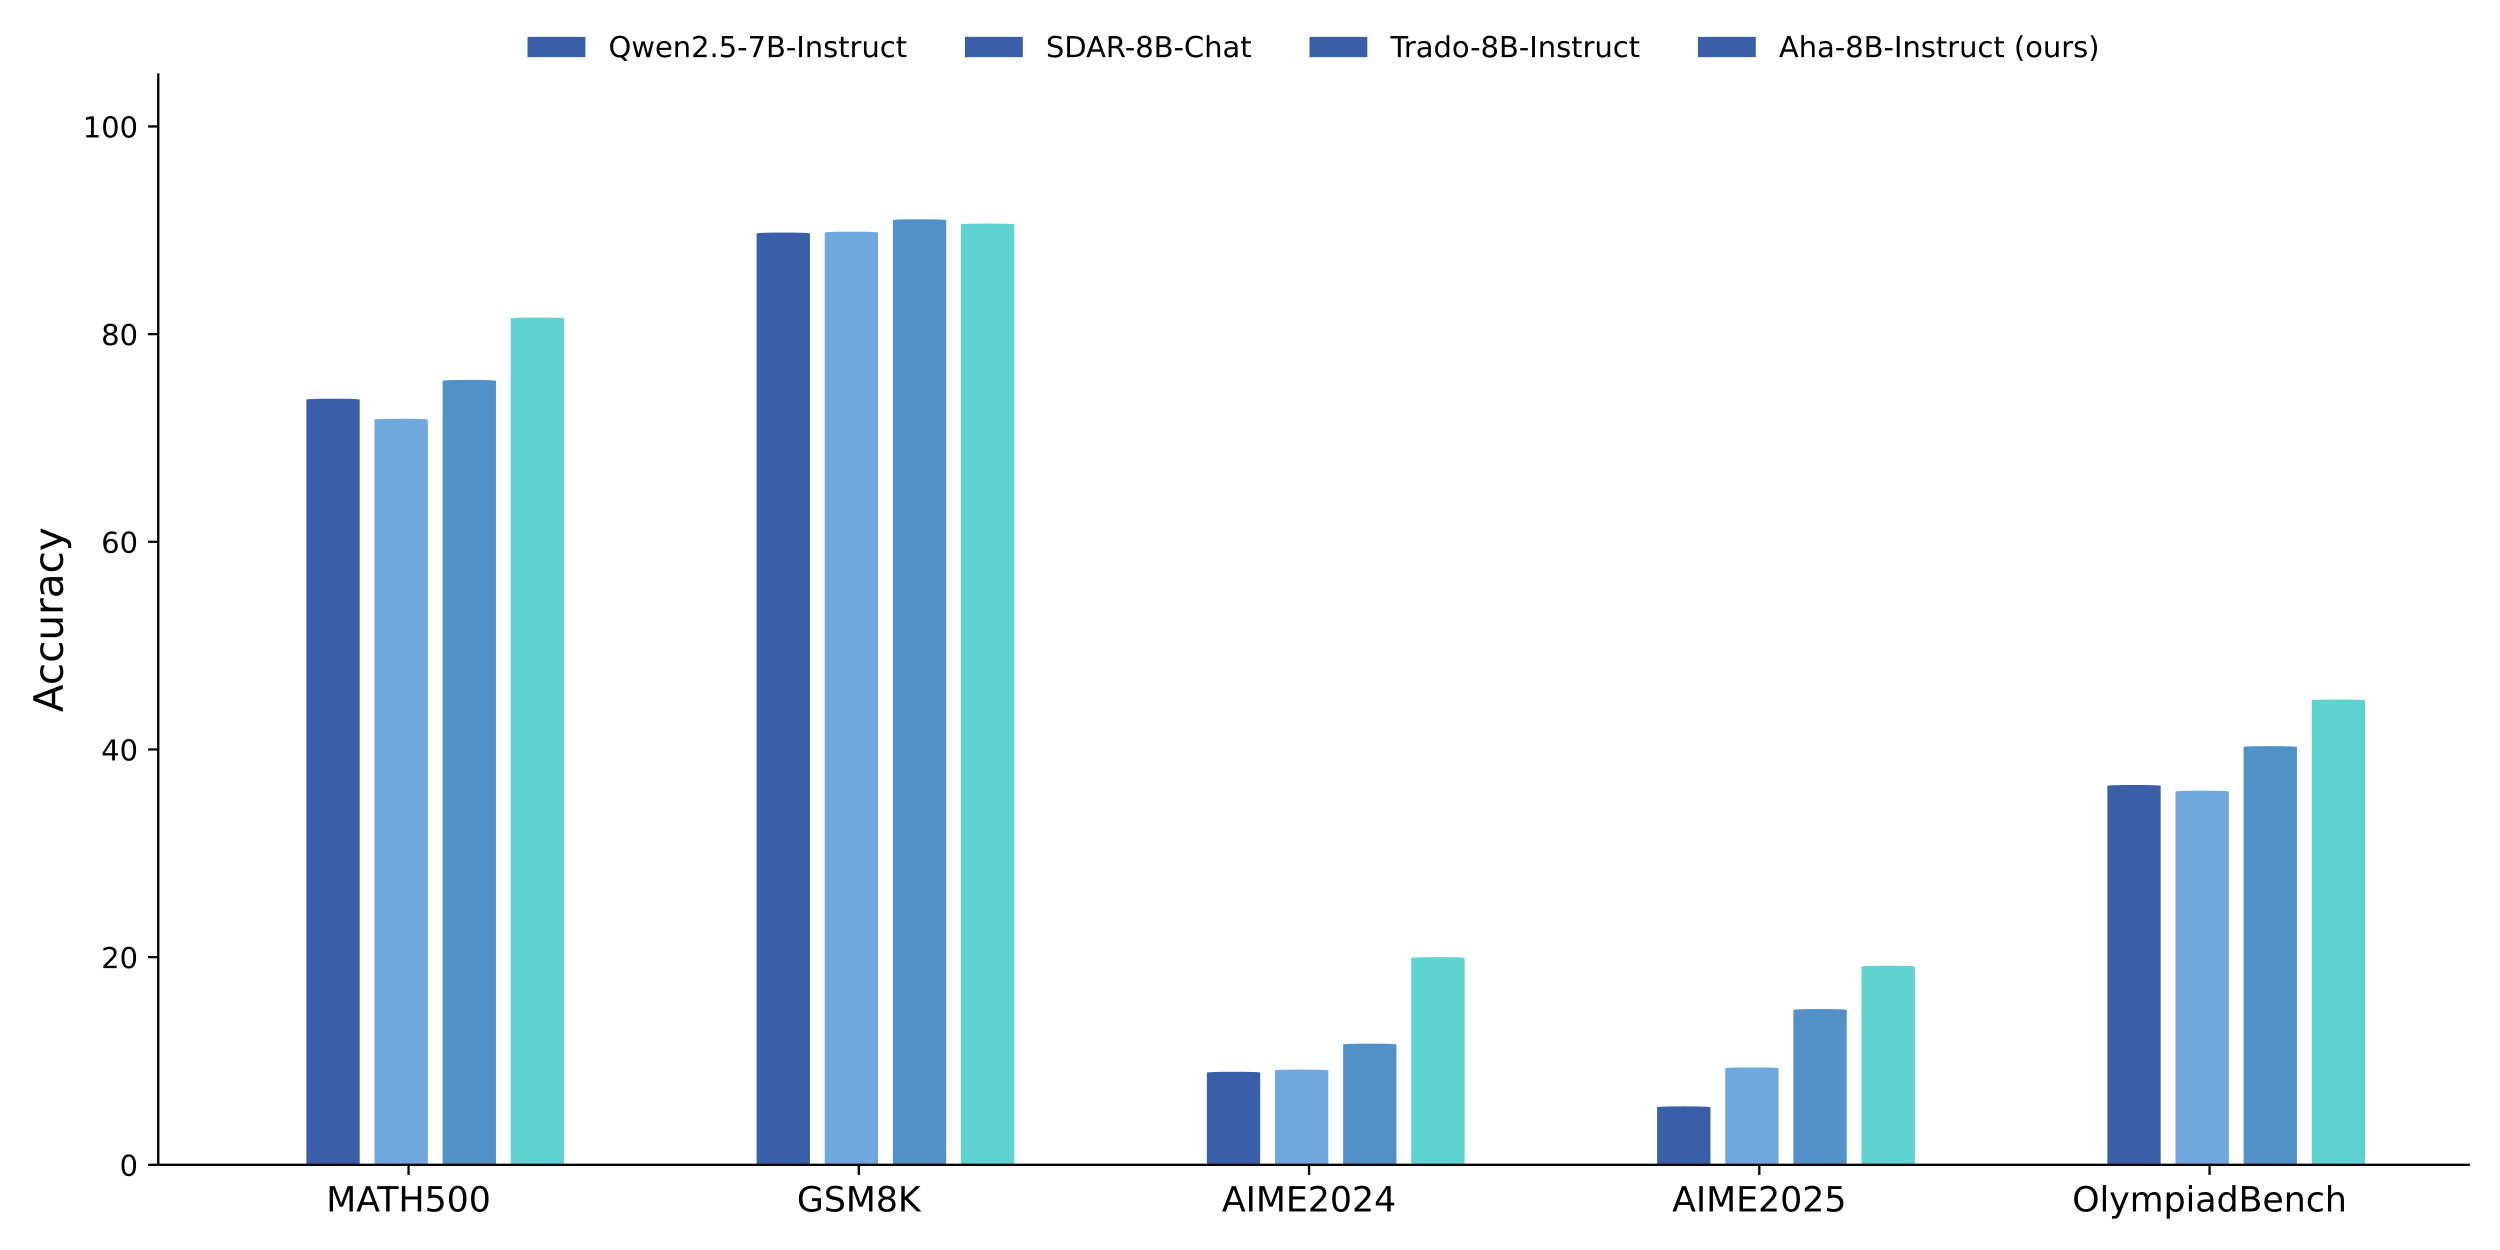
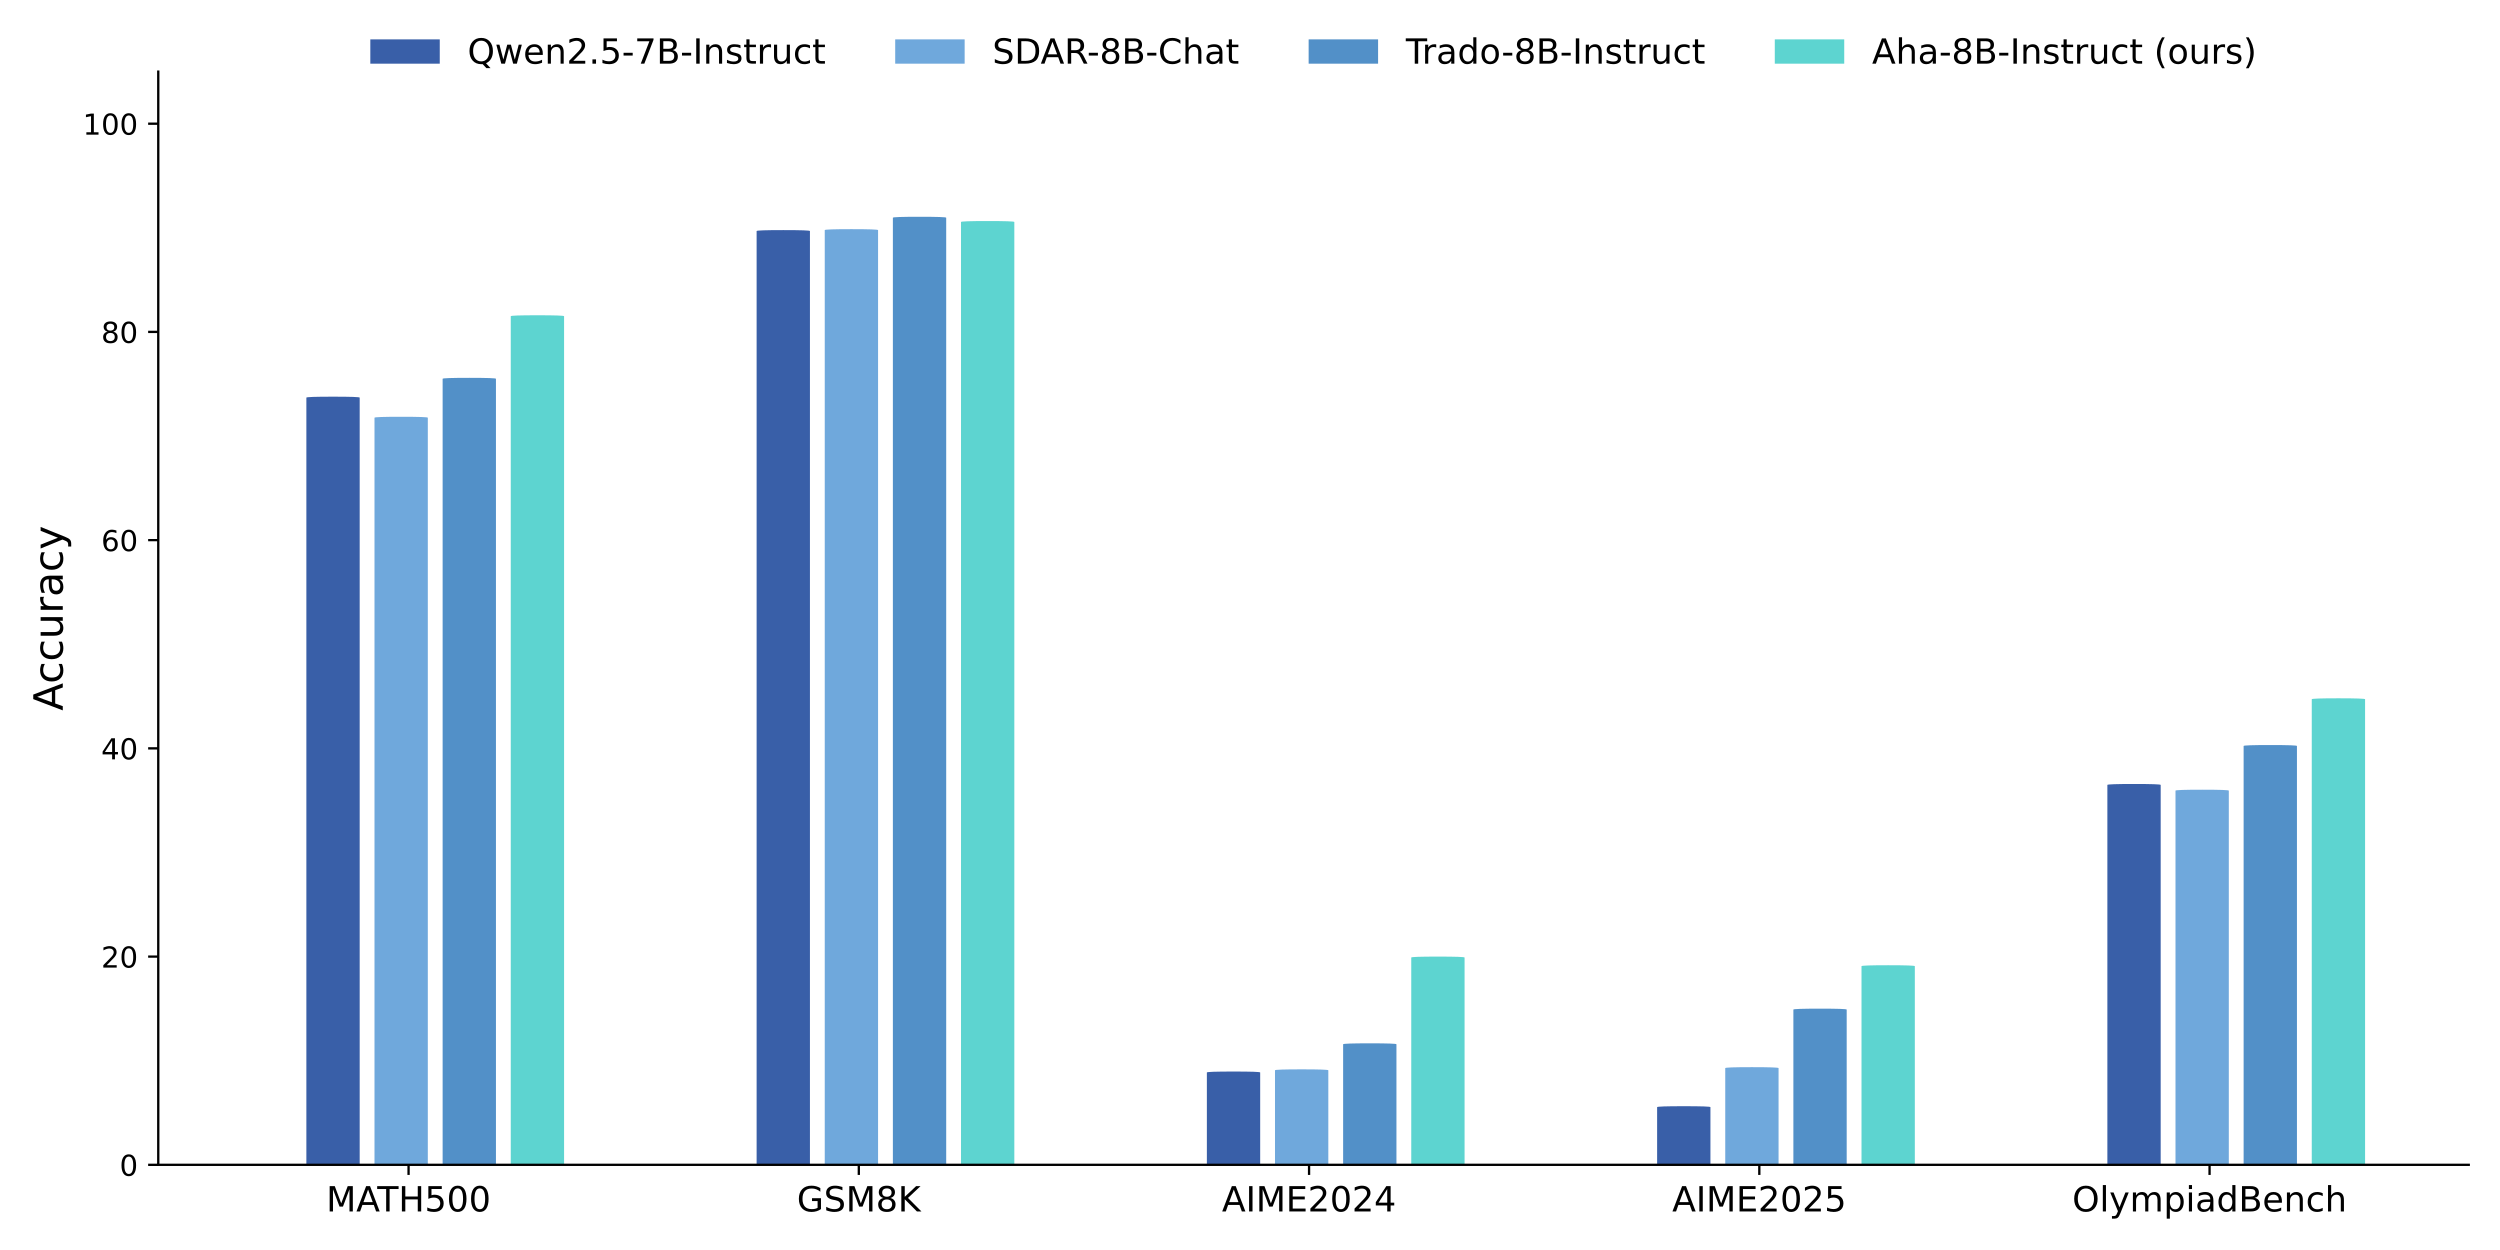
<svg xmlns="http://www.w3.org/2000/svg" xmlns:xlink="http://www.w3.org/1999/xlink" width="864pt" height="432pt" viewBox="0 0 864 432" version="1.1">
  <defs>
    <style type="text/css">*{stroke-linejoin: round; stroke-linecap: butt}</style>
  </defs>
  <g id="figure_1">
    <g id="patch_1">
      <path d="M 0 432  L 864 432  L 864 0  L 0 0  z " style="fill: #ffffff" />
    </g>
    <g id="axes_1">
      <g id="patch_2">
-         <path d="M 54.695 402.56  L 853.2 402.56  L 853.2 25.758  L 54.695 25.758  z " style="fill: #ffffff" />
+         <path d="M 54.695 402.56  L 853.2 402.56  L 853.2 24.758  L 54.695 24.758  z " style="fill: #ffffff" />
      </g>
      <g id="patch_3">
-         <path d="M 105.881 402.56  L 105.881 138.117  Q 105.881 137.794 115.095 137.794  L 115.095 137.794  Q 124.308 137.794 124.308 138.117  L 124.308 402.56  z " clip-path="url(#p3f0c83e31f)" style="fill: #395fa8" />
+         <path d="M 105.881 402.56  L 105.881 137.415  Q 105.881 137.091 115.095 137.091  L 115.095 137.091  Q 124.308 137.091 124.308 137.415  L 124.308 402.56  z " clip-path="url(#pd9183933c1)" style="fill: #395fa8" />
      </g>
      <g id="patch_4">
-         <path d="M 261.487 402.56  L 261.487 80.7  Q 261.487 80.377 270.701 80.377  L 270.701 80.377  Q 279.914 80.377 279.914 80.7  L 279.914 402.56  z " clip-path="url(#p3f0c83e31f)" style="fill: #395fa8" />
+         <path d="M 261.487 402.56  L 261.487 79.845  Q 261.487 79.522 270.701 79.522  L 270.701 79.522  Q 279.914 79.522 279.914 79.845  L 279.914 402.56  z " clip-path="url(#pd9183933c1)" style="fill: #395fa8" />
      </g>
      <g id="patch_5">
-         <path d="M 417.093 402.56  L 417.093 370.729  Q 417.093 370.406 426.307 370.406  L 426.307 370.406  Q 435.52 370.406 435.52 370.729  L 435.52 402.56  z " clip-path="url(#p3f0c83e31f)" style="fill: #395fa8" />
+         <path d="M 417.093 402.56  L 417.093 370.645  Q 417.093 370.321 426.307 370.321  L 426.307 370.321  Q 435.52 370.321 435.52 370.645  L 435.52 402.56  z " clip-path="url(#pd9183933c1)" style="fill: #395fa8" />
      </g>
      <g id="patch_6">
-         <path d="M 572.7 402.56  L 572.7 382.679  Q 572.7 382.356 581.913 382.356  L 581.913 382.356  Q 591.127 382.356 591.127 382.679  L 591.127 402.56  z " clip-path="url(#p3f0c83e31f)" style="fill: #395fa8" />
+         <path d="M 572.7 402.56  L 572.7 382.626  Q 572.7 382.303 581.913 382.303  L 581.913 382.303  Q 591.127 382.303 591.127 382.626  L 591.127 402.56  z " clip-path="url(#pd9183933c1)" style="fill: #395fa8" />
      </g>
      <g id="patch_7">
-         <path d="M 728.306 402.56  L 728.306 271.612  Q 728.306 271.289 737.519 271.289  L 737.519 271.289  Q 746.733 271.289 746.733 271.612  L 746.733 402.56  z " clip-path="url(#p3f0c83e31f)" style="fill: #395fa8" />
+         <path d="M 728.306 402.56  L 728.306 271.265  Q 728.306 270.941 737.519 270.941  L 737.519 270.941  Q 746.733 270.941 746.733 271.265  L 746.733 402.56  z " clip-path="url(#pd9183933c1)" style="fill: #395fa8" />
      </g>
      <g id="patch_8">
-         <path d="M 129.427 402.56  L 129.427 145.043  Q 129.427 144.72 138.64 144.72  L 138.64 144.72  Q 147.854 144.72 147.854 145.043  L 147.854 402.56  z " clip-path="url(#p3f0c83e31f)" style="fill: #6fa8dc" />
+         <path d="M 129.427 402.56  L 129.427 144.36  Q 129.427 144.036 138.64 144.036  L 138.64 144.036  Q 147.854 144.036 147.854 144.36  L 147.854 402.56  z " clip-path="url(#pd9183933c1)" style="fill: #6fa8dc" />
      </g>
      <g id="patch_9">
-         <path d="M 285.033 402.56  L 285.033 80.377  Q 285.033 80.054 294.247 80.054  L 294.247 80.054  Q 303.46 80.054 303.46 80.377  L 303.46 402.56  z " clip-path="url(#p3f0c83e31f)" style="fill: #6fa8dc" />
+         <path d="M 285.033 402.56  L 285.033 79.522  Q 285.033 79.198 294.247 79.198  L 294.247 79.198  Q 303.46 79.198 303.46 79.522  L 303.46 402.56  z " clip-path="url(#pd9183933c1)" style="fill: #6fa8dc" />
      </g>
      <g id="patch_10">
-         <path d="M 440.639 402.56  L 440.639 369.976  Q 440.639 369.653 449.853 369.653  L 449.853 369.653  Q 459.066 369.653 459.066 369.976  L 459.066 402.56  z " clip-path="url(#p3f0c83e31f)" style="fill: #6fa8dc" />
+         <path d="M 440.639 402.56  L 440.639 369.889  Q 440.639 369.565 449.853 369.565  L 449.853 369.565  Q 459.066 369.565 459.066 369.889  L 459.066 402.56  z " clip-path="url(#pd9183933c1)" style="fill: #6fa8dc" />
      </g>
      <g id="patch_11">
-         <path d="M 596.245 402.56  L 596.245 369.222  Q 596.245 368.899 605.459 368.899  L 605.459 368.899  Q 614.672 368.899 614.672 369.222  L 614.672 402.56  z " clip-path="url(#p3f0c83e31f)" style="fill: #6fa8dc" />
+         <path d="M 596.245 402.56  L 596.245 369.134  Q 596.245 368.81 605.459 368.81  L 605.459 368.81  Q 614.672 368.81 614.672 369.134  L 614.672 402.56  z " clip-path="url(#pd9183933c1)" style="fill: #6fa8dc" />
      </g>
      <g id="patch_12">
-         <path d="M 751.851 402.56  L 751.851 273.586  Q 751.851 273.263 761.065 273.263  L 761.065 273.263  Q 770.278 273.263 770.278 273.586  L 770.278 402.56  z " clip-path="url(#p3f0c83e31f)" style="fill: #6fa8dc" />
+         <path d="M 751.851 402.56  L 751.851 273.244  Q 751.851 272.92 761.065 272.92  L 761.065 272.92  Q 770.278 272.92 770.278 273.244  L 770.278 402.56  z " clip-path="url(#pd9183933c1)" style="fill: #6fa8dc" />
      </g>
      <g id="patch_13">
-         <path d="M 152.973 402.56  L 152.973 131.622  Q 152.973 131.299 162.186 131.299  L 162.186 131.299  Q 171.4 131.299 171.4 131.622  L 171.4 402.56  z " clip-path="url(#p3f0c83e31f)" style="fill: #5290c8" />
+         <path d="M 152.973 402.56  L 152.973 130.903  Q 152.973 130.579 162.186 130.579  L 162.186 130.579  Q 171.4 130.579 171.4 130.903  L 171.4 402.56  z " clip-path="url(#pd9183933c1)" style="fill: #5290c8" />
      </g>
      <g id="patch_14">
-         <path d="M 308.579 402.56  L 308.579 76.106  Q 308.579 75.783 317.792 75.783  L 317.792 75.783  Q 327.006 75.783 327.006 76.106  L 327.006 402.56  z " clip-path="url(#p3f0c83e31f)" style="fill: #5290c8" />
+         <path d="M 308.579 402.56  L 308.579 75.24  Q 308.579 74.916 317.792 74.916  L 317.792 74.916  Q 327.006 74.916 327.006 75.24  L 327.006 402.56  z " clip-path="url(#pd9183933c1)" style="fill: #5290c8" />
      </g>
      <g id="patch_15">
-         <path d="M 464.185 402.56  L 464.185 361.004  Q 464.185 360.681 473.398 360.681  L 473.398 360.681  Q 482.612 360.681 482.612 361.004  L 482.612 402.56  z " clip-path="url(#p3f0c83e31f)" style="fill: #5290c8" />
+         <path d="M 464.185 402.56  L 464.185 360.894  Q 464.185 360.57 473.398 360.57  L 473.398 360.57  Q 482.612 360.57 482.612 360.894  L 482.612 402.56  z " clip-path="url(#pd9183933c1)" style="fill: #5290c8" />
      </g>
      <g id="patch_16">
-         <path d="M 619.791 402.56  L 619.791 349.054  Q 619.791 348.731 629.004 348.731  L 629.004 348.731  Q 638.218 348.731 638.218 349.054  L 638.218 402.56  z " clip-path="url(#p3f0c83e31f)" style="fill: #5290c8" />
+         <path d="M 619.791 402.56  L 619.791 348.912  Q 619.791 348.588 629.004 348.588  L 629.004 348.588  Q 638.218 348.588 638.218 348.912  L 638.218 402.56  z " clip-path="url(#pd9183933c1)" style="fill: #5290c8" />
      </g>
      <g id="patch_17">
-         <path d="M 775.397 402.56  L 775.397 258.191  Q 775.397 257.868 784.61 257.868  L 784.61 257.868  Q 793.824 257.868 793.824 258.191  L 793.824 402.56  z " clip-path="url(#p3f0c83e31f)" style="fill: #5290c8" />
+         <path d="M 775.397 402.56  L 775.397 257.808  Q 775.397 257.484 784.61 257.484  L 784.61 257.484  Q 793.824 257.484 793.824 257.808  L 793.824 402.56  z " clip-path="url(#pd9183933c1)" style="fill: #5290c8" />
      </g>
      <g id="patch_18">
-         <path d="M 176.518 402.56  L 176.518 110.054  Q 176.518 109.731 185.732 109.731  L 185.732 109.731  Q 194.945 109.731 194.945 110.054  L 194.945 402.56  z " clip-path="url(#p3f0c83e31f)" style="fill: #5dd4d0" />
+         <path d="M 176.518 402.56  L 176.518 109.278  Q 176.518 108.954 185.732 108.954  L 185.732 108.954  Q 194.945 108.954 194.945 109.278  L 194.945 402.56  z " clip-path="url(#pd9183933c1)" style="fill: #5dd4d0" />
      </g>
      <g id="patch_19">
-         <path d="M 332.124 402.56  L 332.124 77.578  Q 332.124 77.255 341.338 77.255  L 341.338 77.255  Q 350.551 77.255 350.551 77.578  L 350.551 402.56  z " clip-path="url(#p3f0c83e31f)" style="fill: #5dd4d0" />
+         <path d="M 332.124 402.56  L 332.124 76.715  Q 332.124 76.391 341.338 76.391  L 341.338 76.391  Q 350.551 76.391 350.551 76.715  L 350.551 402.56  z " clip-path="url(#pd9183933c1)" style="fill: #5dd4d0" />
      </g>
      <g id="patch_20">
-         <path d="M 487.73 402.56  L 487.73 331.111  Q 487.73 330.788 496.944 330.788  L 496.944 330.788  Q 506.157 330.788 506.157 331.111  L 506.157 402.56  z " clip-path="url(#p3f0c83e31f)" style="fill: #5dd4d0" />
+         <path d="M 487.73 402.56  L 487.73 330.922  Q 487.73 330.598 496.944 330.598  L 496.944 330.598  Q 506.157 330.598 506.157 330.922  L 506.157 402.56  z " clip-path="url(#pd9183933c1)" style="fill: #5dd4d0" />
      </g>
      <g id="patch_21">
-         <path d="M 643.337 402.56  L 643.337 334.09  Q 643.337 333.767 652.55 333.767  L 652.55 333.767  Q 661.764 333.767 661.764 334.09  L 661.764 402.56  z " clip-path="url(#p3f0c83e31f)" style="fill: #5dd4d0" />
+         <path d="M 643.337 402.56  L 643.337 333.908  Q 643.337 333.584 652.55 333.584  L 652.55 333.584  Q 661.764 333.584 661.764 333.908  L 661.764 402.56  z " clip-path="url(#pd9183933c1)" style="fill: #5dd4d0" />
      </g>
      <g id="patch_22">
-         <path d="M 798.943 402.56  L 798.943 242.078  Q 798.943 241.755 808.156 241.755  L 808.156 241.755  Q 817.37 241.755 817.37 242.078  L 817.37 402.56  z " clip-path="url(#p3f0c83e31f)" style="fill: #5dd4d0" />
+         <path d="M 798.943 402.56  L 798.943 241.653  Q 798.943 241.329 808.156 241.329  L 808.156 241.329  Q 817.37 241.329 817.37 241.653  L 817.37 402.56  z " clip-path="url(#pd9183933c1)" style="fill: #5dd4d0" />
      </g>
      <g id="matplotlib.axis_1">
        <g id="xtick_1">
          <g id="line2d_1">
            <defs>
-               <path id="m353b139005" d="M 0 0  L 0 3.5  " style="stroke: #000000; stroke-width: 0.8" />
-             </defs>
-             <g>
-               <use xlink:href="#m353b139005" x="141.2" y="402.56" style="stroke: #000000; stroke-width: 0.8" />
+               <path id="mf1044a2dff" d="M 0 0  L 0 3.5  " style="stroke: #000000; stroke-width: 0.8" />
+             </defs>
+             <g>
+               <use xlink:href="#mf1044a2dff" x="141.2" y="402.56" style="stroke: #000000; stroke-width: 0.8" />
            </g>
          </g>
          <g id="text_1">
            <g transform="translate(112.7541 418.6781) scale(0.12 -0.12)">
              <defs>
                <path id="DejaVuSans-4d" d="M 628 4666  L 1569 4666  L 2759 1491  L 3956 4666  L 4897 4666  L 4897 0  L 4281 0  L 4281 4097  L 3078 897  L 2444 897  L 1241 4097  L 1241 0  L 628 0  L 628 4666  z " transform="scale(0.015625)" />
                <path id="DejaVuSans-41" d="M 2188 4044  L 1331 1722  L 3047 1722  L 2188 4044  z M 1831 4666  L 2547 4666  L 4325 0  L 3669 0  L 3244 1197  L 1141 1197  L 716 0  L 50 0  L 1831 4666  z " transform="scale(0.015625)" />
                <path id="DejaVuSans-54" d="M -19 4666  L 3928 4666  L 3928 4134  L 2272 4134  L 2272 0  L 1638 0  L 1638 4134  L -19 4134  L -19 4666  z " transform="scale(0.015625)" />
                <path id="DejaVuSans-48" d="M 628 4666  L 1259 4666  L 1259 2753  L 3553 2753  L 3553 4666  L 4184 4666  L 4184 0  L 3553 0  L 3553 2222  L 1259 2222  L 1259 0  L 628 0  L 628 4666  z " transform="scale(0.015625)" />
                <path id="DejaVuSans-35" d="M 691 4666  L 3169 4666  L 3169 4134  L 1269 4134  L 1269 2991  Q 1406 3038 1543 3061  Q 1681 3084 1819 3084  Q 2600 3084 3056 2656  Q 3513 2228 3513 1497  Q 3513 744 3044 326  Q 2575 -91 1722 -91  Q 1428 -91 1123 -41  Q 819 9 494 109  L 494 744  Q 775 591 1075 516  Q 1375 441 1709 441  Q 2250 441 2565 725  Q 2881 1009 2881 1497  Q 2881 1984 2565 2268  Q 2250 2553 1709 2553  Q 1456 2553 1204 2497  Q 953 2441 691 2322  L 691 4666  z " transform="scale(0.015625)" />
                <path id="DejaVuSans-30" d="M 2034 4250  Q 1547 4250 1301 3770  Q 1056 3291 1056 2328  Q 1056 1369 1301 889  Q 1547 409 2034 409  Q 2525 409 2770 889  Q 3016 1369 3016 2328  Q 3016 3291 2770 3770  Q 2525 4250 2034 4250  z M 2034 4750  Q 2819 4750 3233 4129  Q 3647 3509 3647 2328  Q 3647 1150 3233 529  Q 2819 -91 2034 -91  Q 1250 -91 836 529  Q 422 1150 422 2328  Q 422 3509 836 4129  Q 1250 4750 2034 4750  z " transform="scale(0.015625)" />
              </defs>
              <use xlink:href="#DejaVuSans-4d" />
              <use xlink:href="#DejaVuSans-41" x="86.279" />
              <use xlink:href="#DejaVuSans-54" x="146.938" />
              <use xlink:href="#DejaVuSans-48" x="208.021" />
              <use xlink:href="#DejaVuSans-35" x="283.217" />
              <use xlink:href="#DejaVuSans-30" x="346.84" />
              <use xlink:href="#DejaVuSans-30" x="410.463" />
            </g>
          </g>
        </g>
        <g id="xtick_2">
          <g id="line2d_2">
            <g>
-               <use xlink:href="#m353b139005" x="296.806" y="402.56" style="stroke: #000000; stroke-width: 0.8" />
+               <use xlink:href="#mf1044a2dff" x="296.806" y="402.56" style="stroke: #000000; stroke-width: 0.8" />
            </g>
          </g>
          <g id="text_2">
            <g transform="translate(275.4186 418.6781) scale(0.12 -0.12)">
              <defs>
                <path id="DejaVuSans-47" d="M 3809 666  L 3809 1919  L 2778 1919  L 2778 2438  L 4434 2438  L 4434 434  Q 4069 175 3628 42  Q 3188 -91 2688 -91  Q 1594 -91 976 548  Q 359 1188 359 2328  Q 359 3472 976 4111  Q 1594 4750 2688 4750  Q 3144 4750 3555 4637  Q 3966 4525 4313 4306  L 4313 3634  Q 3963 3931 3569 4081  Q 3175 4231 2741 4231  Q 1884 4231 1454 3753  Q 1025 3275 1025 2328  Q 1025 1384 1454 906  Q 1884 428 2741 428  Q 3075 428 3337 486  Q 3600 544 3809 666  z " transform="scale(0.015625)" />
                <path id="DejaVuSans-53" d="M 3425 4513  L 3425 3897  Q 3066 4069 2747 4153  Q 2428 4238 2131 4238  Q 1616 4238 1336 4038  Q 1056 3838 1056 3469  Q 1056 3159 1242 3001  Q 1428 2844 1947 2747  L 2328 2669  Q 3034 2534 3370 2195  Q 3706 1856 3706 1288  Q 3706 609 3251 259  Q 2797 -91 1919 -91  Q 1588 -91 1214 -16  Q 841 59 441 206  L 441 856  Q 825 641 1194 531  Q 1563 422 1919 422  Q 2459 422 2753 634  Q 3047 847 3047 1241  Q 3047 1584 2836 1778  Q 2625 1972 2144 2069  L 1759 2144  Q 1053 2284 737 2584  Q 422 2884 422 3419  Q 422 4038 858 4394  Q 1294 4750 2059 4750  Q 2388 4750 2728 4690  Q 3069 4631 3425 4513  z " transform="scale(0.015625)" />
                <path id="DejaVuSans-38" d="M 2034 2216  Q 1584 2216 1326 1975  Q 1069 1734 1069 1313  Q 1069 891 1326 650  Q 1584 409 2034 409  Q 2484 409 2743 651  Q 3003 894 3003 1313  Q 3003 1734 2745 1975  Q 2488 2216 2034 2216  z M 1403 2484  Q 997 2584 770 2862  Q 544 3141 544 3541  Q 544 4100 942 4425  Q 1341 4750 2034 4750  Q 2731 4750 3128 4425  Q 3525 4100 3525 3541  Q 3525 3141 3298 2862  Q 3072 2584 2669 2484  Q 3125 2378 3379 2068  Q 3634 1759 3634 1313  Q 3634 634 3220 271  Q 2806 -91 2034 -91  Q 1263 -91 848 271  Q 434 634 434 1313  Q 434 1759 690 2068  Q 947 2378 1403 2484  z M 1172 3481  Q 1172 3119 1398 2916  Q 1625 2713 2034 2713  Q 2441 2713 2670 2916  Q 2900 3119 2900 3481  Q 2900 3844 2670 4047  Q 2441 4250 2034 4250  Q 1625 4250 1398 4047  Q 1172 3844 1172 3481  z " transform="scale(0.015625)" />
                <path id="DejaVuSans-4b" d="M 628 4666  L 1259 4666  L 1259 2694  L 3353 4666  L 4166 4666  L 1850 2491  L 4331 0  L 3500 0  L 1259 2247  L 1259 0  L 628 0  L 628 4666  z " transform="scale(0.015625)" />
              </defs>
              <use xlink:href="#DejaVuSans-47" />
              <use xlink:href="#DejaVuSans-53" x="77.49" />
              <use xlink:href="#DejaVuSans-4d" x="140.967" />
              <use xlink:href="#DejaVuSans-38" x="227.246" />
              <use xlink:href="#DejaVuSans-4b" x="290.869" />
            </g>
          </g>
        </g>
        <g id="xtick_3">
          <g id="line2d_3">
            <g>
-               <use xlink:href="#m353b139005" x="452.412" y="402.56" style="stroke: #000000; stroke-width: 0.8" />
+               <use xlink:href="#mf1044a2dff" x="452.412" y="402.56" style="stroke: #000000; stroke-width: 0.8" />
            </g>
          </g>
          <g id="text_3">
            <g transform="translate(422.2994 418.6781) scale(0.12 -0.12)">
              <defs>
                <path id="DejaVuSans-49" d="M 628 4666  L 1259 4666  L 1259 0  L 628 0  L 628 4666  z " transform="scale(0.015625)" />
                <path id="DejaVuSans-45" d="M 628 4666  L 3578 4666  L 3578 4134  L 1259 4134  L 1259 2753  L 3481 2753  L 3481 2222  L 1259 2222  L 1259 531  L 3634 531  L 3634 0  L 628 0  L 628 4666  z " transform="scale(0.015625)" />
                <path id="DejaVuSans-32" d="M 1228 531  L 3431 531  L 3431 0  L 469 0  L 469 531  Q 828 903 1448 1529  Q 2069 2156 2228 2338  Q 2531 2678 2651 2914  Q 2772 3150 2772 3378  Q 2772 3750 2511 3984  Q 2250 4219 1831 4219  Q 1534 4219 1204 4116  Q 875 4013 500 3803  L 500 4441  Q 881 4594 1212 4672  Q 1544 4750 1819 4750  Q 2544 4750 2975 4387  Q 3406 4025 3406 3419  Q 3406 3131 3298 2873  Q 3191 2616 2906 2266  Q 2828 2175 2409 1742  Q 1991 1309 1228 531  z " transform="scale(0.015625)" />
                <path id="DejaVuSans-34" d="M 2419 4116  L 825 1625  L 2419 1625  L 2419 4116  z M 2253 4666  L 3047 4666  L 3047 1625  L 3713 1625  L 3713 1100  L 3047 1100  L 3047 0  L 2419 0  L 2419 1100  L 313 1100  L 313 1709  L 2253 4666  z " transform="scale(0.015625)" />
              </defs>
              <use xlink:href="#DejaVuSans-41" />
              <use xlink:href="#DejaVuSans-49" x="68.408" />
              <use xlink:href="#DejaVuSans-4d" x="97.9" />
              <use xlink:href="#DejaVuSans-45" x="184.18" />
              <use xlink:href="#DejaVuSans-32" x="247.363" />
              <use xlink:href="#DejaVuSans-30" x="310.986" />
              <use xlink:href="#DejaVuSans-32" x="374.609" />
              <use xlink:href="#DejaVuSans-34" x="438.232" />
            </g>
          </g>
        </g>
        <g id="xtick_4">
          <g id="line2d_4">
            <g>
-               <use xlink:href="#m353b139005" x="608.018" y="402.56" style="stroke: #000000; stroke-width: 0.8" />
+               <use xlink:href="#mf1044a2dff" x="608.018" y="402.56" style="stroke: #000000; stroke-width: 0.8" />
            </g>
          </g>
          <g id="text_4">
            <g transform="translate(577.9055 418.6781) scale(0.12 -0.12)">
              <use xlink:href="#DejaVuSans-41" />
              <use xlink:href="#DejaVuSans-49" x="68.408" />
              <use xlink:href="#DejaVuSans-4d" x="97.9" />
              <use xlink:href="#DejaVuSans-45" x="184.18" />
              <use xlink:href="#DejaVuSans-32" x="247.363" />
              <use xlink:href="#DejaVuSans-30" x="310.986" />
              <use xlink:href="#DejaVuSans-32" x="374.609" />
              <use xlink:href="#DejaVuSans-35" x="438.232" />
            </g>
          </g>
        </g>
        <g id="xtick_5">
          <g id="line2d_5">
            <g>
-               <use xlink:href="#m353b139005" x="763.624" y="402.56" style="stroke: #000000; stroke-width: 0.8" />
+               <use xlink:href="#mf1044a2dff" x="763.624" y="402.56" style="stroke: #000000; stroke-width: 0.8" />
            </g>
          </g>
          <g id="text_5">
            <g transform="translate(716.1641 418.6781) scale(0.12 -0.12)">
              <defs>
                <path id="DejaVuSans-4f" d="M 2522 4238  Q 1834 4238 1429 3725  Q 1025 3213 1025 2328  Q 1025 1447 1429 934  Q 1834 422 2522 422  Q 3209 422 3611 934  Q 4013 1447 4013 2328  Q 4013 3213 3611 3725  Q 3209 4238 2522 4238  z M 2522 4750  Q 3503 4750 4090 4092  Q 4678 3434 4678 2328  Q 4678 1225 4090 567  Q 3503 -91 2522 -91  Q 1538 -91 948 565  Q 359 1222 359 2328  Q 359 3434 948 4092  Q 1538 4750 2522 4750  z " transform="scale(0.015625)" />
                <path id="DejaVuSans-6c" d="M 603 4863  L 1178 4863  L 1178 0  L 603 0  L 603 4863  z " transform="scale(0.015625)" />
                <path id="DejaVuSans-79" d="M 2059 -325  Q 1816 -950 1584 -1140  Q 1353 -1331 966 -1331  L 506 -1331  L 506 -850  L 844 -850  Q 1081 -850 1212 -737  Q 1344 -625 1503 -206  L 1606 56  L 191 3500  L 800 3500  L 1894 763  L 2988 3500  L 3597 3500  L 2059 -325  z " transform="scale(0.015625)" />
                <path id="DejaVuSans-6d" d="M 3328 2828  Q 3544 3216 3844 3400  Q 4144 3584 4550 3584  Q 5097 3584 5394 3201  Q 5691 2819 5691 2113  L 5691 0  L 5113 0  L 5113 2094  Q 5113 2597 4934 2840  Q 4756 3084 4391 3084  Q 3944 3084 3684 2787  Q 3425 2491 3425 1978  L 3425 0  L 2847 0  L 2847 2094  Q 2847 2600 2669 2842  Q 2491 3084 2119 3084  Q 1678 3084 1418 2786  Q 1159 2488 1159 1978  L 1159 0  L 581 0  L 581 3500  L 1159 3500  L 1159 2956  Q 1356 3278 1631 3431  Q 1906 3584 2284 3584  Q 2666 3584 2933 3390  Q 3200 3197 3328 2828  z " transform="scale(0.015625)" />
                <path id="DejaVuSans-70" d="M 1159 525  L 1159 -1331  L 581 -1331  L 581 3500  L 1159 3500  L 1159 2969  Q 1341 3281 1617 3432  Q 1894 3584 2278 3584  Q 2916 3584 3314 3078  Q 3713 2572 3713 1747  Q 3713 922 3314 415  Q 2916 -91 2278 -91  Q 1894 -91 1617 61  Q 1341 213 1159 525  z M 3116 1747  Q 3116 2381 2855 2742  Q 2594 3103 2138 3103  Q 1681 3103 1420 2742  Q 1159 2381 1159 1747  Q 1159 1113 1420 752  Q 1681 391 2138 391  Q 2594 391 2855 752  Q 3116 1113 3116 1747  z " transform="scale(0.015625)" />
                <path id="DejaVuSans-69" d="M 603 3500  L 1178 3500  L 1178 0  L 603 0  L 603 3500  z M 603 4863  L 1178 4863  L 1178 4134  L 603 4134  L 603 4863  z " transform="scale(0.015625)" />
                <path id="DejaVuSans-61" d="M 2194 1759  Q 1497 1759 1228 1600  Q 959 1441 959 1056  Q 959 750 1161 570  Q 1363 391 1709 391  Q 2188 391 2477 730  Q 2766 1069 2766 1631  L 2766 1759  L 2194 1759  z M 3341 1997  L 3341 0  L 2766 0  L 2766 531  Q 2569 213 2275 61  Q 1981 -91 1556 -91  Q 1019 -91 701 211  Q 384 513 384 1019  Q 384 1609 779 1909  Q 1175 2209 1959 2209  L 2766 2209  L 2766 2266  Q 2766 2663 2505 2880  Q 2244 3097 1772 3097  Q 1472 3097 1187 3025  Q 903 2953 641 2809  L 641 3341  Q 956 3463 1253 3523  Q 1550 3584 1831 3584  Q 2591 3584 2966 3190  Q 3341 2797 3341 1997  z " transform="scale(0.015625)" />
                <path id="DejaVuSans-64" d="M 2906 2969  L 2906 4863  L 3481 4863  L 3481 0  L 2906 0  L 2906 525  Q 2725 213 2448 61  Q 2172 -91 1784 -91  Q 1150 -91 751 415  Q 353 922 353 1747  Q 353 2572 751 3078  Q 1150 3584 1784 3584  Q 2172 3584 2448 3432  Q 2725 3281 2906 2969  z M 947 1747  Q 947 1113 1208 752  Q 1469 391 1925 391  Q 2381 391 2643 752  Q 2906 1113 2906 1747  Q 2906 2381 2643 2742  Q 2381 3103 1925 3103  Q 1469 3103 1208 2742  Q 947 2381 947 1747  z " transform="scale(0.015625)" />
                <path id="DejaVuSans-42" d="M 1259 2228  L 1259 519  L 2272 519  Q 2781 519 3026 730  Q 3272 941 3272 1375  Q 3272 1813 3026 2020  Q 2781 2228 2272 2228  L 1259 2228  z M 1259 4147  L 1259 2741  L 2194 2741  Q 2656 2741 2882 2914  Q 3109 3088 3109 3444  Q 3109 3797 2882 3972  Q 2656 4147 2194 4147  L 1259 4147  z M 628 4666  L 2241 4666  Q 2963 4666 3353 4366  Q 3744 4066 3744 3513  Q 3744 3084 3544 2831  Q 3344 2578 2956 2516  Q 3422 2416 3680 2098  Q 3938 1781 3938 1306  Q 3938 681 3513 340  Q 3088 0 2303 0  L 628 0  L 628 4666  z " transform="scale(0.015625)" />
                <path id="DejaVuSans-65" d="M 3597 1894  L 3597 1613  L 953 1613  Q 991 1019 1311 708  Q 1631 397 2203 397  Q 2534 397 2845 478  Q 3156 559 3463 722  L 3463 178  Q 3153 47 2828 -22  Q 2503 -91 2169 -91  Q 1331 -91 842 396  Q 353 884 353 1716  Q 353 2575 817 3079  Q 1281 3584 2069 3584  Q 2775 3584 3186 3129  Q 3597 2675 3597 1894  z M 3022 2063  Q 3016 2534 2758 2815  Q 2500 3097 2075 3097  Q 1594 3097 1305 2825  Q 1016 2553 972 2059  L 3022 2063  z " transform="scale(0.015625)" />
                <path id="DejaVuSans-6e" d="M 3513 2113  L 3513 0  L 2938 0  L 2938 2094  Q 2938 2591 2744 2837  Q 2550 3084 2163 3084  Q 1697 3084 1428 2787  Q 1159 2491 1159 1978  L 1159 0  L 581 0  L 581 3500  L 1159 3500  L 1159 2956  Q 1366 3272 1645 3428  Q 1925 3584 2291 3584  Q 2894 3584 3203 3211  Q 3513 2838 3513 2113  z " transform="scale(0.015625)" />
                <path id="DejaVuSans-63" d="M 3122 3366  L 3122 2828  Q 2878 2963 2633 3030  Q 2388 3097 2138 3097  Q 1578 3097 1268 2742  Q 959 2388 959 1747  Q 959 1106 1268 751  Q 1578 397 2138 397  Q 2388 397 2633 464  Q 2878 531 3122 666  L 3122 134  Q 2881 22 2623 -34  Q 2366 -91 2075 -91  Q 1284 -91 818 406  Q 353 903 353 1747  Q 353 2603 823 3093  Q 1294 3584 2113 3584  Q 2378 3584 2631 3529  Q 2884 3475 3122 3366  z " transform="scale(0.015625)" />
                <path id="DejaVuSans-68" d="M 3513 2113  L 3513 0  L 2938 0  L 2938 2094  Q 2938 2591 2744 2837  Q 2550 3084 2163 3084  Q 1697 3084 1428 2787  Q 1159 2491 1159 1978  L 1159 0  L 581 0  L 581 4863  L 1159 4863  L 1159 2956  Q 1366 3272 1645 3428  Q 1925 3584 2291 3584  Q 2894 3584 3203 3211  Q 3513 2838 3513 2113  z " transform="scale(0.015625)" />
              </defs>
              <use xlink:href="#DejaVuSans-4f" />
              <use xlink:href="#DejaVuSans-6c" x="78.711" />
              <use xlink:href="#DejaVuSans-79" x="106.494" />
              <use xlink:href="#DejaVuSans-6d" x="165.674" />
              <use xlink:href="#DejaVuSans-70" x="263.086" />
              <use xlink:href="#DejaVuSans-69" x="326.562" />
              <use xlink:href="#DejaVuSans-61" x="354.346" />
              <use xlink:href="#DejaVuSans-64" x="415.625" />
              <use xlink:href="#DejaVuSans-42" x="479.102" />
              <use xlink:href="#DejaVuSans-65" x="547.705" />
              <use xlink:href="#DejaVuSans-6e" x="609.229" />
              <use xlink:href="#DejaVuSans-63" x="672.607" />
              <use xlink:href="#DejaVuSans-68" x="727.588" />
            </g>
          </g>
        </g>
      </g>
      <g id="matplotlib.axis_2">
        <g id="ytick_1">
          <g id="line2d_6">
            <defs>
-               <path id="m27775f57c7" d="M 0 0  L -3.5 0  " style="stroke: #000000; stroke-width: 0.8" />
-             </defs>
-             <g>
-               <use xlink:href="#m27775f57c7" x="54.695" y="402.56" style="stroke: #000000; stroke-width: 0.8" />
+               <path id="ma1344305e0" d="M 0 0  L -3.5 0  " style="stroke: #000000; stroke-width: 0.8" />
+             </defs>
+             <g>
+               <use xlink:href="#ma1344305e0" x="54.695" y="402.56" style="stroke: #000000; stroke-width: 0.8" />
            </g>
          </g>
          <g id="text_6">
            <g transform="translate(41.3325 406.3592) scale(0.1 -0.1)">
              <use xlink:href="#DejaVuSans-30" />
            </g>
          </g>
        </g>
        <g id="ytick_2">
          <g id="line2d_7">
            <g>
-               <use xlink:href="#m27775f57c7" x="54.695" y="330.788" style="stroke: #000000; stroke-width: 0.8" />
+               <use xlink:href="#ma1344305e0" x="54.695" y="330.598" style="stroke: #000000; stroke-width: 0.8" />
            </g>
          </g>
          <g id="text_7">
-             <g transform="translate(34.97 334.5875) scale(0.1 -0.1)">
+             <g transform="translate(34.97 334.397) scale(0.1 -0.1)">
              <use xlink:href="#DejaVuSans-32" />
              <use xlink:href="#DejaVuSans-30" x="63.623" />
            </g>
          </g>
        </g>
        <g id="ytick_3">
          <g id="line2d_8">
            <g>
-               <use xlink:href="#m27775f57c7" x="54.695" y="259.017" style="stroke: #000000; stroke-width: 0.8" />
+               <use xlink:href="#ma1344305e0" x="54.695" y="258.636" style="stroke: #000000; stroke-width: 0.8" />
            </g>
          </g>
          <g id="text_8">
-             <g transform="translate(34.97 262.8158) scale(0.1 -0.1)">
+             <g transform="translate(34.97 262.4348) scale(0.1 -0.1)">
              <use xlink:href="#DejaVuSans-34" />
              <use xlink:href="#DejaVuSans-30" x="63.623" />
            </g>
          </g>
        </g>
        <g id="ytick_4">
          <g id="line2d_9">
            <g>
-               <use xlink:href="#m27775f57c7" x="54.695" y="187.245" style="stroke: #000000; stroke-width: 0.8" />
+               <use xlink:href="#ma1344305e0" x="54.695" y="186.673" style="stroke: #000000; stroke-width: 0.8" />
            </g>
          </g>
          <g id="text_9">
-             <g transform="translate(34.97 191.044) scale(0.1 -0.1)">
+             <g transform="translate(34.97 190.4726) scale(0.1 -0.1)">
              <defs>
                <path id="DejaVuSans-36" d="M 2113 2584  Q 1688 2584 1439 2293  Q 1191 2003 1191 1497  Q 1191 994 1439 701  Q 1688 409 2113 409  Q 2538 409 2786 701  Q 3034 994 3034 1497  Q 3034 2003 2786 2293  Q 2538 2584 2113 2584  z M 3366 4563  L 3366 3988  Q 3128 4100 2886 4159  Q 2644 4219 2406 4219  Q 1781 4219 1451 3797  Q 1122 3375 1075 2522  Q 1259 2794 1537 2939  Q 1816 3084 2150 3084  Q 2853 3084 3261 2657  Q 3669 2231 3669 1497  Q 3669 778 3244 343  Q 2819 -91 2113 -91  Q 1303 -91 875 529  Q 447 1150 447 2328  Q 447 3434 972 4092  Q 1497 4750 2381 4750  Q 2619 4750 2861 4703  Q 3103 4656 3366 4563  z " transform="scale(0.015625)" />
              </defs>
              <use xlink:href="#DejaVuSans-36" />
              <use xlink:href="#DejaVuSans-30" x="63.623" />
            </g>
          </g>
        </g>
        <g id="ytick_5">
          <g id="line2d_10">
            <g>
-               <use xlink:href="#m27775f57c7" x="54.695" y="115.473" style="stroke: #000000; stroke-width: 0.8" />
+               <use xlink:href="#ma1344305e0" x="54.695" y="114.711" style="stroke: #000000; stroke-width: 0.8" />
            </g>
          </g>
          <g id="text_10">
-             <g transform="translate(34.97 119.2723) scale(0.1 -0.1)">
+             <g transform="translate(34.97 118.5104) scale(0.1 -0.1)">
              <use xlink:href="#DejaVuSans-38" />
              <use xlink:href="#DejaVuSans-30" x="63.623" />
            </g>
          </g>
        </g>
        <g id="ytick_6">
          <g id="line2d_11">
            <g>
-               <use xlink:href="#m27775f57c7" x="54.695" y="43.701" style="stroke: #000000; stroke-width: 0.8" />
+               <use xlink:href="#ma1344305e0" x="54.695" y="42.749" style="stroke: #000000; stroke-width: 0.8" />
            </g>
          </g>
          <g id="text_11">
-             <g transform="translate(28.6075 47.50055) scale(0.1 -0.1)">
+             <g transform="translate(28.6075 46.54817) scale(0.1 -0.1)">
              <defs>
                <path id="DejaVuSans-31" d="M 794 531  L 1825 531  L 1825 4091  L 703 3866  L 703 4441  L 1819 4666  L 2450 4666  L 2450 531  L 3481 531  L 3481 0  L 794 0  L 794 531  z " transform="scale(0.015625)" />
              </defs>
              <use xlink:href="#DejaVuSans-31" />
              <use xlink:href="#DejaVuSans-30" x="63.623" />
              <use xlink:href="#DejaVuSans-30" x="127.246" />
            </g>
          </g>
        </g>
        <g id="text_12">
-           <g transform="translate(21.69594 246.1186) rotate(-90) scale(0.14 -0.14)">
+           <g transform="translate(21.69594 245.6186) rotate(-90) scale(0.14 -0.14)">
            <defs>
              <path id="DejaVuSans-75" d="M 544 1381  L 544 3500  L 1119 3500  L 1119 1403  Q 1119 906 1312 657  Q 1506 409 1894 409  Q 2359 409 2629 706  Q 2900 1003 2900 1516  L 2900 3500  L 3475 3500  L 3475 0  L 2900 0  L 2900 538  Q 2691 219 2414 64  Q 2138 -91 1772 -91  Q 1169 -91 856 284  Q 544 659 544 1381  z M 1991 3584  L 1991 3584  z " transform="scale(0.015625)" />
              <path id="DejaVuSans-72" d="M 2631 2963  Q 2534 3019 2420 3045  Q 2306 3072 2169 3072  Q 1681 3072 1420 2755  Q 1159 2438 1159 1844  L 1159 0  L 581 0  L 581 3500  L 1159 3500  L 1159 2956  Q 1341 3275 1631 3429  Q 1922 3584 2338 3584  Q 2397 3584 2469 3576  Q 2541 3569 2628 3553  L 2631 2963  z " transform="scale(0.015625)" />
            </defs>
            <use xlink:href="#DejaVuSans-41" />
            <use xlink:href="#DejaVuSans-63" x="66.658" />
            <use xlink:href="#DejaVuSans-63" x="121.639" />
            <use xlink:href="#DejaVuSans-75" x="176.619" />
            <use xlink:href="#DejaVuSans-72" x="239.998" />
            <use xlink:href="#DejaVuSans-61" x="281.111" />
            <use xlink:href="#DejaVuSans-63" x="342.391" />
            <use xlink:href="#DejaVuSans-79" x="397.371" />
          </g>
        </g>
      </g>
      <g id="patch_23">
-         <path d="M 54.695 402.56  L 54.695 25.758  " style="fill: none; stroke: #000000; stroke-width: 0.8; stroke-linejoin: miter; stroke-linecap: square" />
+         <path d="M 54.695 402.56  L 54.695 24.758  " style="fill: none; stroke: #000000; stroke-width: 0.8; stroke-linejoin: miter; stroke-linecap: square" />
      </g>
      <g id="patch_24">
        <path d="M 54.695 402.56  L 853.2 402.56  " style="fill: none; stroke: #000000; stroke-width: 0.8; stroke-linejoin: miter; stroke-linecap: square" />
      </g>
      <g id="legend_1">
        <g id="patch_25">
-           <path d="M 182.31 19.749  L 202.31 19.749  L 202.31 12.749  L 182.31 12.749  z " style="fill: #395fa8" />
+           <path d="M 127.983 22.008  L 151.982 22.008  L 151.982 13.608  L 127.983 13.608  z " style="fill: #395fa8" />
        </g>
        <g id="text_13">
-           <g transform="translate(210.31 19.74874) scale(0.1 -0.1)">
+           <g transform="translate(161.5825 22.00843) scale(0.12 -0.12)">
            <defs>
              <path id="DejaVuSans-51" d="M 2522 4238  Q 1834 4238 1429 3725  Q 1025 3213 1025 2328  Q 1025 1447 1429 934  Q 1834 422 2522 422  Q 3209 422 3611 934  Q 4013 1447 4013 2328  Q 4013 3213 3611 3725  Q 3209 4238 2522 4238  z M 3406 84  L 4238 -825  L 3475 -825  L 2784 -78  Q 2681 -84 2626 -87  Q 2572 -91 2522 -91  Q 1538 -91 948 567  Q 359 1225 359 2328  Q 359 3434 948 4092  Q 1538 4750 2522 4750  Q 3503 4750 4090 4092  Q 4678 3434 4678 2328  Q 4678 1516 4351 937  Q 4025 359 3406 84  z " transform="scale(0.015625)" />
              <path id="DejaVuSans-77" d="M 269 3500  L 844 3500  L 1563 769  L 2278 3500  L 2956 3500  L 3675 769  L 4391 3500  L 4966 3500  L 4050 0  L 3372 0  L 2619 2869  L 1863 0  L 1184 0  L 269 3500  z " transform="scale(0.015625)" />
              <path id="DejaVuSans-2e" d="M 684 794  L 1344 794  L 1344 0  L 684 0  L 684 794  z " transform="scale(0.015625)" />
              <path id="DejaVuSans-2d" d="M 313 2009  L 1997 2009  L 1997 1497  L 313 1497  L 313 2009  z " transform="scale(0.015625)" />
              <path id="DejaVuSans-37" d="M 525 4666  L 3525 4666  L 3525 4397  L 1831 0  L 1172 0  L 2766 4134  L 525 4134  L 525 4666  z " transform="scale(0.015625)" />
              <path id="DejaVuSans-73" d="M 2834 3397  L 2834 2853  Q 2591 2978 2328 3040  Q 2066 3103 1784 3103  Q 1356 3103 1142 2972  Q 928 2841 928 2578  Q 928 2378 1081 2264  Q 1234 2150 1697 2047  L 1894 2003  Q 2506 1872 2764 1633  Q 3022 1394 3022 966  Q 3022 478 2636 193  Q 2250 -91 1575 -91  Q 1294 -91 989 -36  Q 684 19 347 128  L 347 722  Q 666 556 975 473  Q 1284 391 1588 391  Q 1994 391 2212 530  Q 2431 669 2431 922  Q 2431 1156 2273 1281  Q 2116 1406 1581 1522  L 1381 1569  Q 847 1681 609 1914  Q 372 2147 372 2553  Q 372 3047 722 3315  Q 1072 3584 1716 3584  Q 2034 3584 2315 3537  Q 2597 3491 2834 3397  z " transform="scale(0.015625)" />
              <path id="DejaVuSans-74" d="M 1172 4494  L 1172 3500  L 2356 3500  L 2356 3053  L 1172 3053  L 1172 1153  Q 1172 725 1289 603  Q 1406 481 1766 481  L 2356 481  L 2356 0  L 1766 0  Q 1100 0 847 248  Q 594 497 594 1153  L 594 3053  L 172 3053  L 172 3500  L 594 3500  L 594 4494  L 1172 4494  z " transform="scale(0.015625)" />
            </defs>
            <use xlink:href="#DejaVuSans-51" />
            <use xlink:href="#DejaVuSans-77" x="78.711" />
            <use xlink:href="#DejaVuSans-65" x="160.498" />
            <use xlink:href="#DejaVuSans-6e" x="222.021" />
            <use xlink:href="#DejaVuSans-32" x="285.4" />
            <use xlink:href="#DejaVuSans-2e" x="349.023" />
            <use xlink:href="#DejaVuSans-35" x="380.811" />
            <use xlink:href="#DejaVuSans-2d" x="444.434" />
            <use xlink:href="#DejaVuSans-37" x="480.518" />
            <use xlink:href="#DejaVuSans-42" x="544.141" />
            <use xlink:href="#DejaVuSans-2d" x="612.744" />
            <use xlink:href="#DejaVuSans-49" x="648.828" />
            <use xlink:href="#DejaVuSans-6e" x="678.32" />
            <use xlink:href="#DejaVuSans-73" x="741.699" />
            <use xlink:href="#DejaVuSans-74" x="793.799" />
            <use xlink:href="#DejaVuSans-72" x="833.008" />
            <use xlink:href="#DejaVuSans-75" x="874.121" />
            <use xlink:href="#DejaVuSans-63" x="937.5" />
            <use xlink:href="#DejaVuSans-74" x="992.48" />
          </g>
        </g>
        <g id="patch_26">
-           <path d="M 333.477 19.749  L 353.477 19.749  L 353.477 12.749  L 333.477 12.749  z " style="fill: #395fa8" />
+           <path d="M 309.383 22.008  L 333.383 22.008  L 333.383 13.608  L 309.383 13.608  z " style="fill: #6fa8dc" />
        </g>
        <g id="text_14">
-           <g transform="translate(361.4772 19.74874) scale(0.1 -0.1)">
+           <g transform="translate(342.9831 22.00843) scale(0.12 -0.12)">
            <defs>
              <path id="DejaVuSans-44" d="M 1259 4147  L 1259 519  L 2022 519  Q 2988 519 3436 956  Q 3884 1394 3884 2338  Q 3884 3275 3436 3711  Q 2988 4147 2022 4147  L 1259 4147  z M 628 4666  L 1925 4666  Q 3281 4666 3915 4102  Q 4550 3538 4550 2338  Q 4550 1131 3912 565  Q 3275 0 1925 0  L 628 0  L 628 4666  z " transform="scale(0.015625)" />
              <path id="DejaVuSans-52" d="M 2841 2188  Q 3044 2119 3236 1894  Q 3428 1669 3622 1275  L 4263 0  L 3584 0  L 2988 1197  Q 2756 1666 2539 1819  Q 2322 1972 1947 1972  L 1259 1972  L 1259 0  L 628 0  L 628 4666  L 2053 4666  Q 2853 4666 3247 4331  Q 3641 3997 3641 3322  Q 3641 2881 3436 2590  Q 3231 2300 2841 2188  z M 1259 4147  L 1259 2491  L 2053 2491  Q 2509 2491 2742 2702  Q 2975 2913 2975 3322  Q 2975 3731 2742 3939  Q 2509 4147 2053 4147  L 1259 4147  z " transform="scale(0.015625)" />
              <path id="DejaVuSans-43" d="M 4122 4306  L 4122 3641  Q 3803 3938 3442 4084  Q 3081 4231 2675 4231  Q 1875 4231 1450 3742  Q 1025 3253 1025 2328  Q 1025 1406 1450 917  Q 1875 428 2675 428  Q 3081 428 3442 575  Q 3803 722 4122 1019  L 4122 359  Q 3791 134 3420 21  Q 3050 -91 2638 -91  Q 1578 -91 968 557  Q 359 1206 359 2328  Q 359 3453 968 4101  Q 1578 4750 2638 4750  Q 3056 4750 3426 4639  Q 3797 4528 4122 4306  z " transform="scale(0.015625)" />
            </defs>
            <use xlink:href="#DejaVuSans-53" />
            <use xlink:href="#DejaVuSans-44" x="63.477" />
            <use xlink:href="#DejaVuSans-41" x="138.729" />
            <use xlink:href="#DejaVuSans-52" x="207.137" />
            <use xlink:href="#DejaVuSans-2d" x="272.619" />
            <use xlink:href="#DejaVuSans-38" x="308.703" />
            <use xlink:href="#DejaVuSans-42" x="372.326" />
            <use xlink:href="#DejaVuSans-2d" x="440.93" />
            <use xlink:href="#DejaVuSans-43" x="477.014" />
            <use xlink:href="#DejaVuSans-68" x="546.838" />
            <use xlink:href="#DejaVuSans-61" x="610.217" />
            <use xlink:href="#DejaVuSans-74" x="671.496" />
          </g>
        </g>
        <g id="patch_27">
-           <path d="M 452.548 19.749  L 472.548 19.749  L 472.548 12.749  L 452.548 12.749  z " style="fill: #395fa8" />
+           <path d="M 452.267 22.008  L 476.267 22.008  L 476.267 13.608  L 452.267 13.608  z " style="fill: #5290c8" />
        </g>
        <g id="text_15">
-           <g transform="translate(480.5475 19.74874) scale(0.1 -0.1)">
+           <g transform="translate(485.8675 22.00843) scale(0.12 -0.12)">
            <defs>
              <path id="DejaVuSans-6f" d="M 1959 3097  Q 1497 3097 1228 2736  Q 959 2375 959 1747  Q 959 1119 1226 758  Q 1494 397 1959 397  Q 2419 397 2687 759  Q 2956 1122 2956 1747  Q 2956 2369 2687 2733  Q 2419 3097 1959 3097  z M 1959 3584  Q 2709 3584 3137 3096  Q 3566 2609 3566 1747  Q 3566 888 3137 398  Q 2709 -91 1959 -91  Q 1206 -91 779 398  Q 353 888 353 1747  Q 353 2609 779 3096  Q 1206 3584 1959 3584  z " transform="scale(0.015625)" />
            </defs>
            <use xlink:href="#DejaVuSans-54" />
            <use xlink:href="#DejaVuSans-72" x="46.334" />
            <use xlink:href="#DejaVuSans-61" x="87.447" />
            <use xlink:href="#DejaVuSans-64" x="148.727" />
            <use xlink:href="#DejaVuSans-6f" x="212.203" />
            <use xlink:href="#DejaVuSans-2d" x="275.26" />
            <use xlink:href="#DejaVuSans-38" x="311.344" />
            <use xlink:href="#DejaVuSans-42" x="374.967" />
            <use xlink:href="#DejaVuSans-2d" x="443.57" />
            <use xlink:href="#DejaVuSans-49" x="479.654" />
            <use xlink:href="#DejaVuSans-6e" x="509.146" />
            <use xlink:href="#DejaVuSans-73" x="572.525" />
            <use xlink:href="#DejaVuSans-74" x="624.625" />
            <use xlink:href="#DejaVuSans-72" x="663.834" />
            <use xlink:href="#DejaVuSans-75" x="704.947" />
            <use xlink:href="#DejaVuSans-63" x="768.326" />
            <use xlink:href="#DejaVuSans-74" x="823.307" />
          </g>
        </g>
        <g id="patch_28">
-           <path d="M 586.798 19.749  L 606.798 19.749  L 606.798 12.749  L 586.798 12.749  z " style="fill: #395fa8" />
+           <path d="M 613.367 22.008  L 637.367 22.008  L 637.367 13.608  L 613.367 13.608  z " style="fill: #5dd4d0" />
        </g>
        <g id="text_16">
-           <g transform="translate(614.7975 19.74874) scale(0.1 -0.1)">
+           <g transform="translate(646.9675 22.00843) scale(0.12 -0.12)">
            <defs>
              <path id="DejaVuSans-20" transform="scale(0.015625)" />
              <path id="DejaVuSans-28" d="M 1984 4856  Q 1566 4138 1362 3434  Q 1159 2731 1159 2009  Q 1159 1288 1364 580  Q 1569 -128 1984 -844  L 1484 -844  Q 1016 -109 783 600  Q 550 1309 550 2009  Q 550 2706 781 3412  Q 1013 4119 1484 4856  L 1984 4856  z " transform="scale(0.015625)" />
              <path id="DejaVuSans-29" d="M 513 4856  L 1013 4856  Q 1481 4119 1714 3412  Q 1947 2706 1947 2009  Q 1947 1309 1714 600  Q 1481 -109 1013 -844  L 513 -844  Q 928 -128 1133 580  Q 1338 1288 1338 2009  Q 1338 2731 1133 3434  Q 928 4138 513 4856  z " transform="scale(0.015625)" />
            </defs>
            <use xlink:href="#DejaVuSans-41" />
            <use xlink:href="#DejaVuSans-68" x="68.408" />
            <use xlink:href="#DejaVuSans-61" x="131.787" />
            <use xlink:href="#DejaVuSans-2d" x="193.066" />
            <use xlink:href="#DejaVuSans-38" x="229.15" />
            <use xlink:href="#DejaVuSans-42" x="292.773" />
            <use xlink:href="#DejaVuSans-2d" x="361.377" />
            <use xlink:href="#DejaVuSans-49" x="397.461" />
            <use xlink:href="#DejaVuSans-6e" x="426.953" />
            <use xlink:href="#DejaVuSans-73" x="490.332" />
            <use xlink:href="#DejaVuSans-74" x="542.432" />
            <use xlink:href="#DejaVuSans-72" x="581.641" />
            <use xlink:href="#DejaVuSans-75" x="622.754" />
            <use xlink:href="#DejaVuSans-63" x="686.133" />
            <use xlink:href="#DejaVuSans-74" x="741.113" />
            <use xlink:href="#DejaVuSans-20" x="780.322" />
            <use xlink:href="#DejaVuSans-28" x="812.109" />
            <use xlink:href="#DejaVuSans-6f" x="851.123" />
            <use xlink:href="#DejaVuSans-75" x="912.305" />
            <use xlink:href="#DejaVuSans-72" x="975.684" />
            <use xlink:href="#DejaVuSans-73" x="1016.797" />
            <use xlink:href="#DejaVuSans-29" x="1068.896" />
          </g>
        </g>
      </g>
    </g>
  </g>
  <defs>
-     <clipPath id="p3f0c83e31f">
-       <rect x="54.695" y="25.758" width="798.505" height="376.802" />
+     <clipPath id="pd9183933c1">
+       <rect x="54.695" y="24.758" width="798.505" height="377.802" />
    </clipPath>
  </defs>
</svg>
